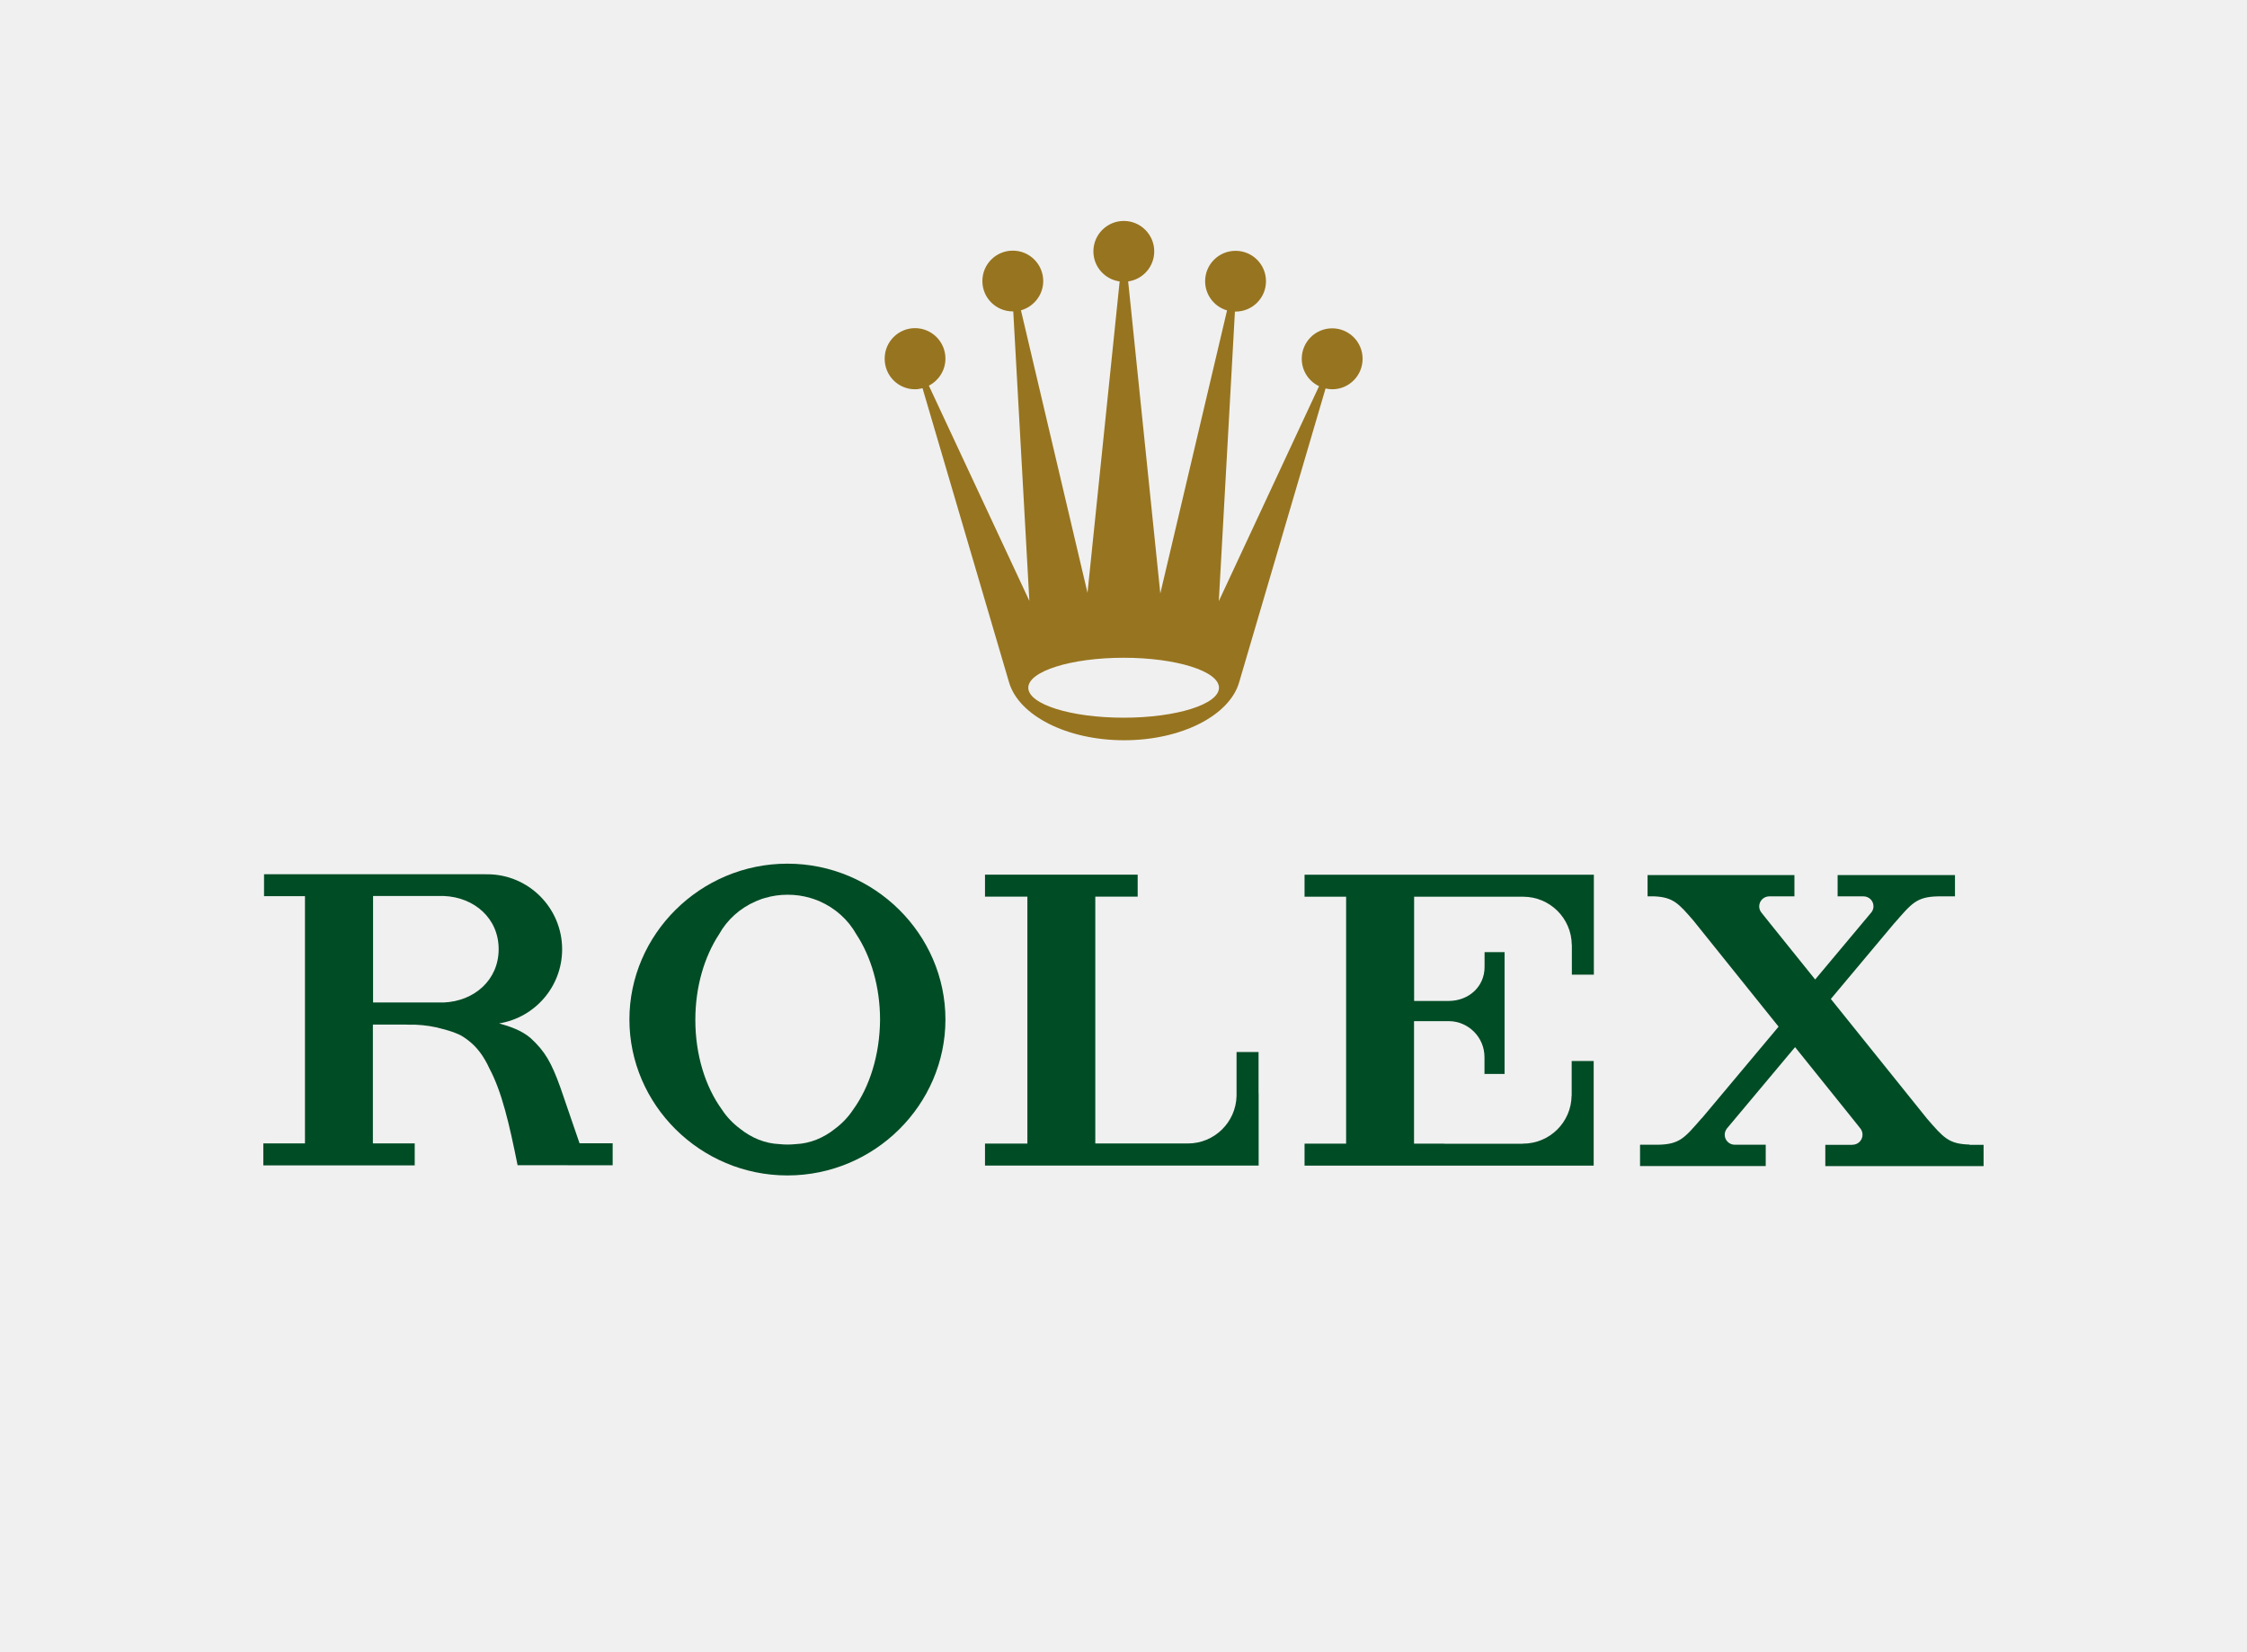
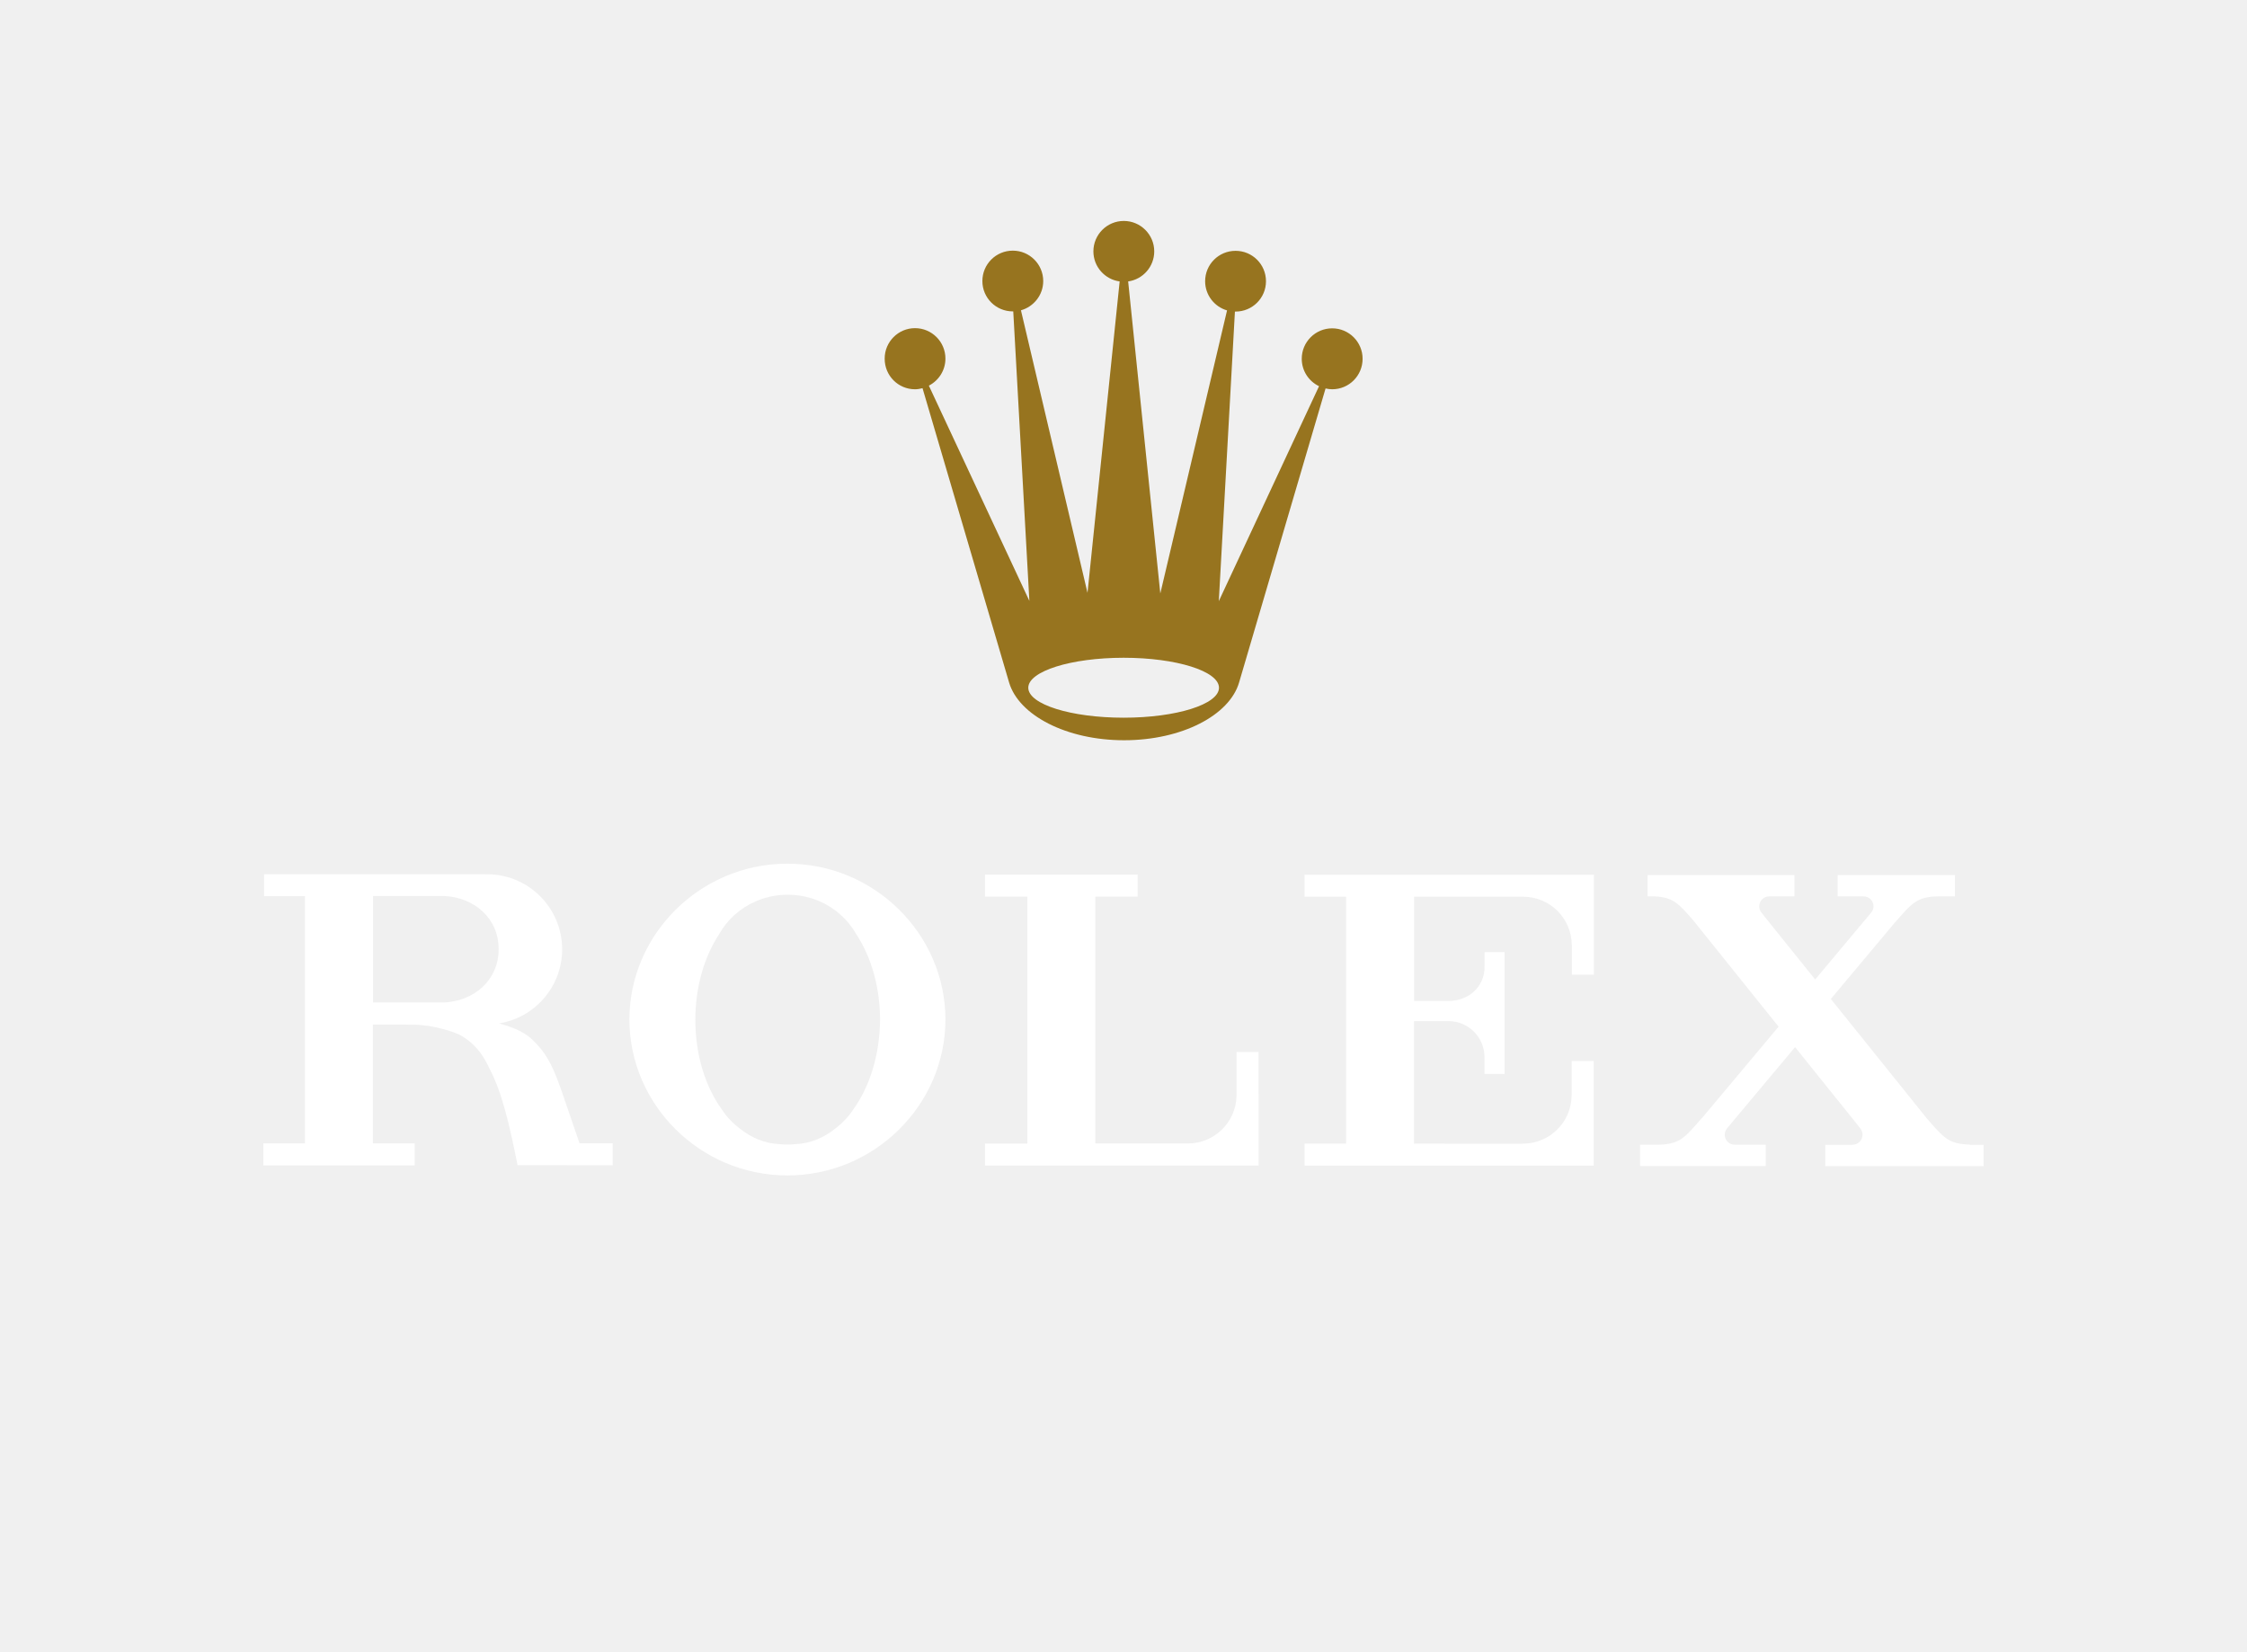
<svg xmlns="http://www.w3.org/2000/svg" version="1.1" id="Layer_1" x="0px" y="0px" viewBox="0 0 248.15 182.41" style="enable-background:new 0 0 248.15 182.41;" xml:space="preserve">
  <style type="text/css">
	.st0{fill:#97741F;}
- 	.st1{fill:#004C25;}
+ 	.st1{fill:#ffffff;}
</style>
  <path class="st0" d="M124.09,72.64c5.81,0,10.53,1.48,10.53,3.31c0,1.83-4.71,3.31-10.53,3.31c-5.82,0-10.53-1.48-10.53-3.31  C113.56,74.13,118.28,72.64,124.09,72.64 M101.05,42.99c0.29,0,0.57-0.05,0.83-0.12l9.56,32.5c1.07,3.63,6.35,6.38,12.7,6.38  c6.36,0,11.64-2.75,12.7-6.38l9.55-32.47c0.23,0.05,0.48,0.09,0.73,0.09c1.86,0,3.36-1.5,3.36-3.37c0-1.85-1.5-3.36-3.36-3.36  c-1.86,0-3.36,1.51-3.36,3.36c0,1.34,0.78,2.49,1.91,3.03L134.6,66.39l1.78-31.98h0.07c1.86,0,3.36-1.5,3.36-3.35  c0-1.86-1.5-3.36-3.36-3.36c-1.86,0-3.36,1.5-3.36,3.36c0,1.53,1.03,2.82,2.42,3.22l-7.37,31.26l-3.55-34.46  c1.63-0.23,2.88-1.63,2.88-3.32c0-1.85-1.51-3.36-3.36-3.36c-1.86,0-3.36,1.51-3.36,3.36c0,1.7,1.27,3.1,2.9,3.32l-3.55,34.39  l-7.35-31.2c1.41-0.4,2.46-1.69,2.46-3.23c0-1.86-1.51-3.36-3.36-3.36c-1.86,0-3.36,1.5-3.36,3.36c0,1.85,1.5,3.35,3.36,3.35h0.05  l1.78,31.97l-11.1-23.77c1.08-0.56,1.83-1.68,1.83-2.99c0-1.85-1.5-3.36-3.36-3.36c-1.85,0-3.35,1.51-3.35,3.36  C97.69,41.49,99.2,42.99,101.05,42.99" />
  <path class="st1" d="M94.22,122.54c-0.54,0.82-1.22,1.53-2.01,2.12c-1.28,1.02-2.75,1.62-4.31,1.69c-0.31,0.03-0.62,0.05-0.92,0.05  c-0.32,0-0.62-0.02-0.92-0.05c-1.57-0.07-3.04-0.67-4.32-1.69c-0.79-0.59-1.48-1.3-2.01-2.12c-1.82-2.5-2.94-6.01-2.94-9.91  c0-3.66,1-6.98,2.62-9.45c0.9-1.62,2.33-2.9,4.07-3.65c0.02-0.01,0.03-0.02,0.05-0.02c0.08-0.03,0.16-0.07,0.25-0.1  c0.22-0.1,0.47-0.18,0.7-0.24c0.79-0.24,1.64-0.36,2.51-0.36c0.87,0,1.71,0.12,2.51,0.36c0.24,0.07,0.48,0.15,0.71,0.24  c0.08,0.03,0.16,0.07,0.25,0.1c0.01,0.01,0.03,0.01,0.04,0.02c1.73,0.75,3.17,2.04,4.07,3.65c1.62,2.46,2.62,5.79,2.62,9.45  C97.16,116.52,96.03,120.04,94.22,122.54 M86.96,95.38c-9.64,0-17.45,7.82-17.45,17.21c0,9.4,7.81,17.22,17.45,17.22  c9.64,0,17.45-7.82,17.45-17.22C104.41,103.2,96.6,95.38,86.96,95.38" />
  <path class="st1" d="M138.98,116.18h-2.42v4.85c-0.07,2.91-2.45,5.25-5.37,5.25c-0.01,0-0.02-0.01-0.03-0.01v0.01h-10.2V99.02h4.68  v-2.43h-16.86v2.43h4.68v27.27h-4.68v2.43h30.21v-0.01h0.01v-7.94h-0.01V116.18" />
  <path class="st1" d="M175.84,96.6h-31.77v2.43h4.59v27.27h-4.59v2.43h31.93v-11.56h-2.43V121h-0.01c-0.03,2.94-2.43,5.3-5.37,5.3  h-0.03v0.01h-8.66v-0.01h-3.34v-13.53h2.43c0.02,0,0.04,0,0.06,0h1.36c2.17,0.02,3.93,1.79,3.93,3.97v0.08v1.78h2.22v-13.45h-2.21  v1.55h-0.01c0,0.03,0.01,0.06,0.01,0.09c0,2.18-1.75,3.73-3.93,3.75h-3.85V99.03h7.01h0.12h4.93c2.94,0.01,5.32,2.38,5.35,5.31h0.01  v3.3h2.43V96.6H175.84" />
  <path class="st1" d="M217.51,126.4c-2.33-0.06-2.88-0.78-4.68-2.84l-10.64-13.24l7.04-8.4v0.01c1.89-2.16,2.41-2.9,4.84-2.94h1.83  v-2.35h-12.96v2.35h2.85v0c0.62,0,1.11,0.49,1.11,1.1c0,0.24-0.08,0.46-0.21,0.64l-6.23,7.44l-4.9-6.09l-1.03-1.29  c-0.15-0.19-0.25-0.42-0.25-0.69c0-0.61,0.49-1.1,1.1-1.11h2.79v-2.35h-16.22v2.35h0.77c2.07,0.1,2.67,0.8,4.29,2.67l9.41,11.72  l-8.48,10.12v-0.02c-1.89,2.16-2.41,2.9-4.85,2.94h-1.97v2.35H195v-2.35h-3.41v-0.01c-0.01,0-0.01,0.01-0.01,0.01  c-0.61,0-1.11-0.49-1.11-1.11c0-0.25,0.1-0.49,0.24-0.68l7.53-8.99l6.26,7.79l0.95,1.19c0.15,0.19,0.24,0.43,0.24,0.69  c0,0.61-0.49,1.11-1.1,1.11h-0.01v0.01h-3v2.34h0.02v0.01h17.46v-2.35H217.51" />
  <path class="st1" d="M49.02,110.71H41.2V98.95h7.82c3.37,0.14,6.05,2.47,6.05,5.87C55.07,108.23,52.38,110.56,49.02,110.71   M64,126.25l-2.12-6.17c-0.99-2.75-1.7-3.98-3.25-5.41c-1.03-0.91-2.45-1.35-3.51-1.65c3.95-0.64,6.96-4.06,6.96-8.18  c0-4.57-3.7-8.29-8.28-8.29c-0.05,0-0.1,0.01-0.15,0.01v-0.01H29.16v2.42h4.52v27.3h-4.6v2.43h12.04h4.68v-2.43h-4.62v-13.12h3.58  c0.12,0,0.22,0.01,0.34,0.01h0.73c1.14,0.05,2.14,0.21,3.03,0.47c0.83,0.21,1.71,0.49,2.29,0.87c0.79,0.51,1.64,1.23,2.38,2.5  c0.2,0.33,0.37,0.67,0.53,1.02c1.37,2.57,2.19,6.13,3.1,10.66h5.52v0.01h4.98v-2.43H64z" />
</svg>
